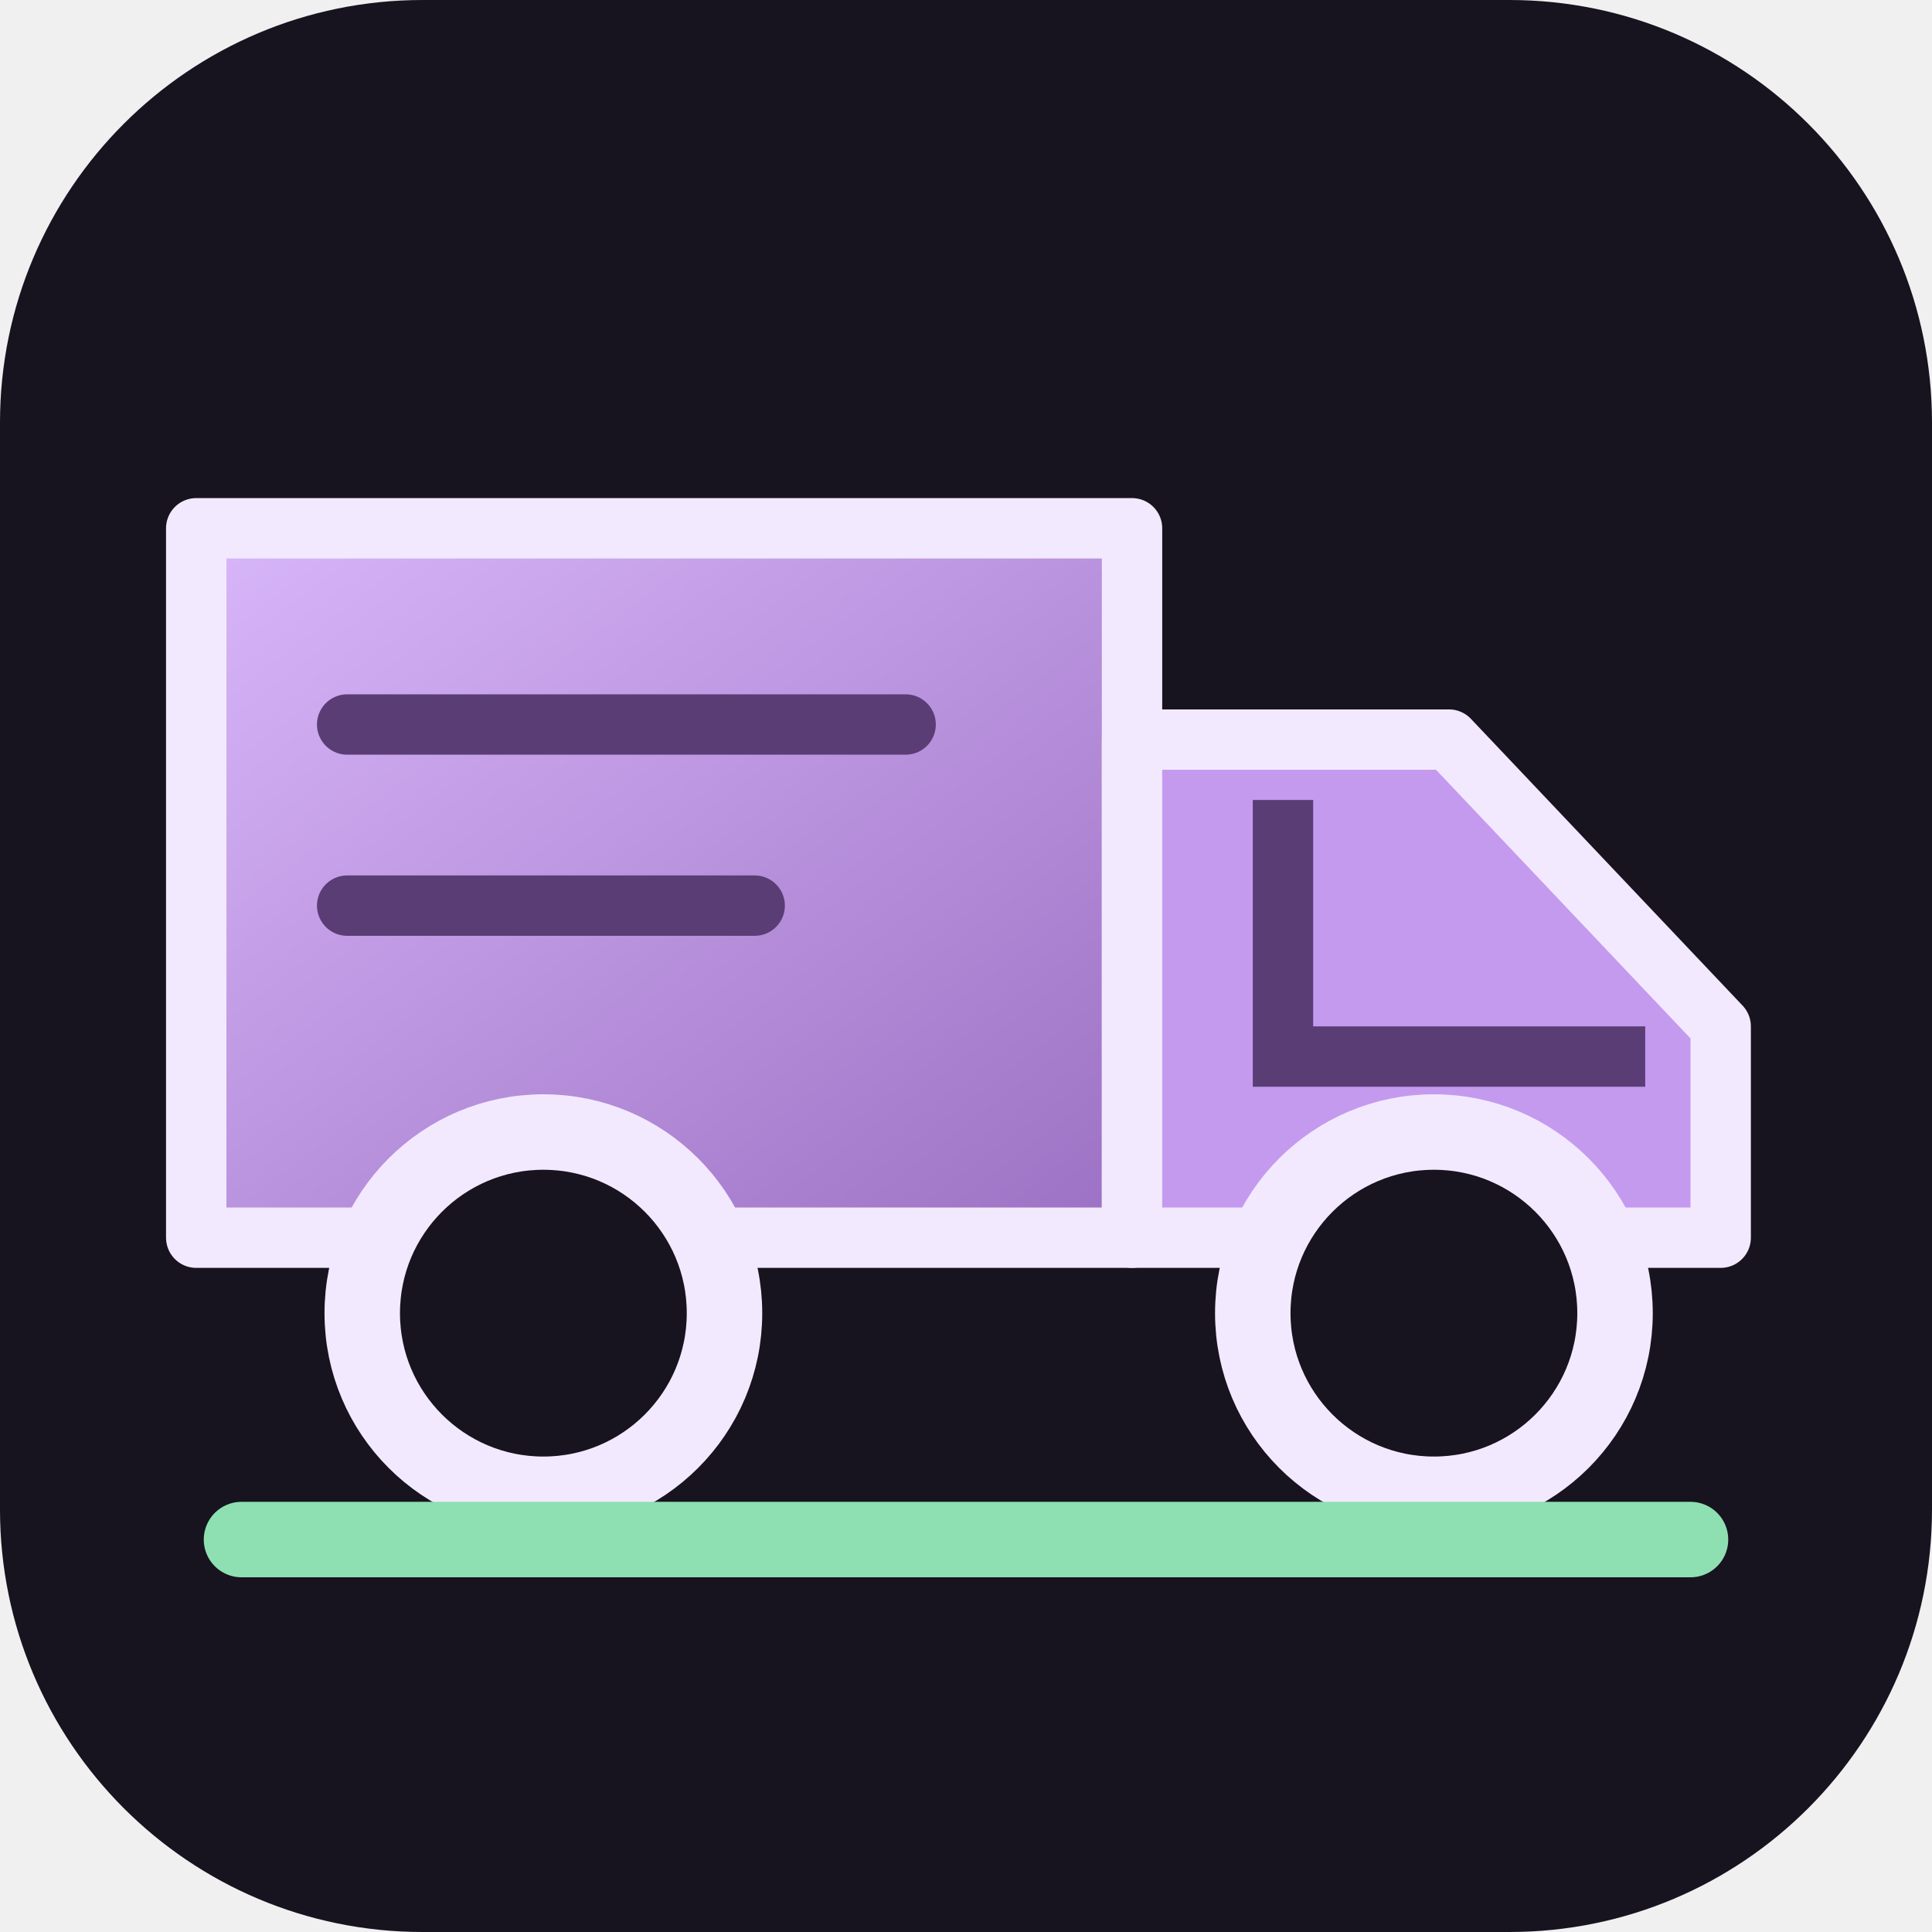
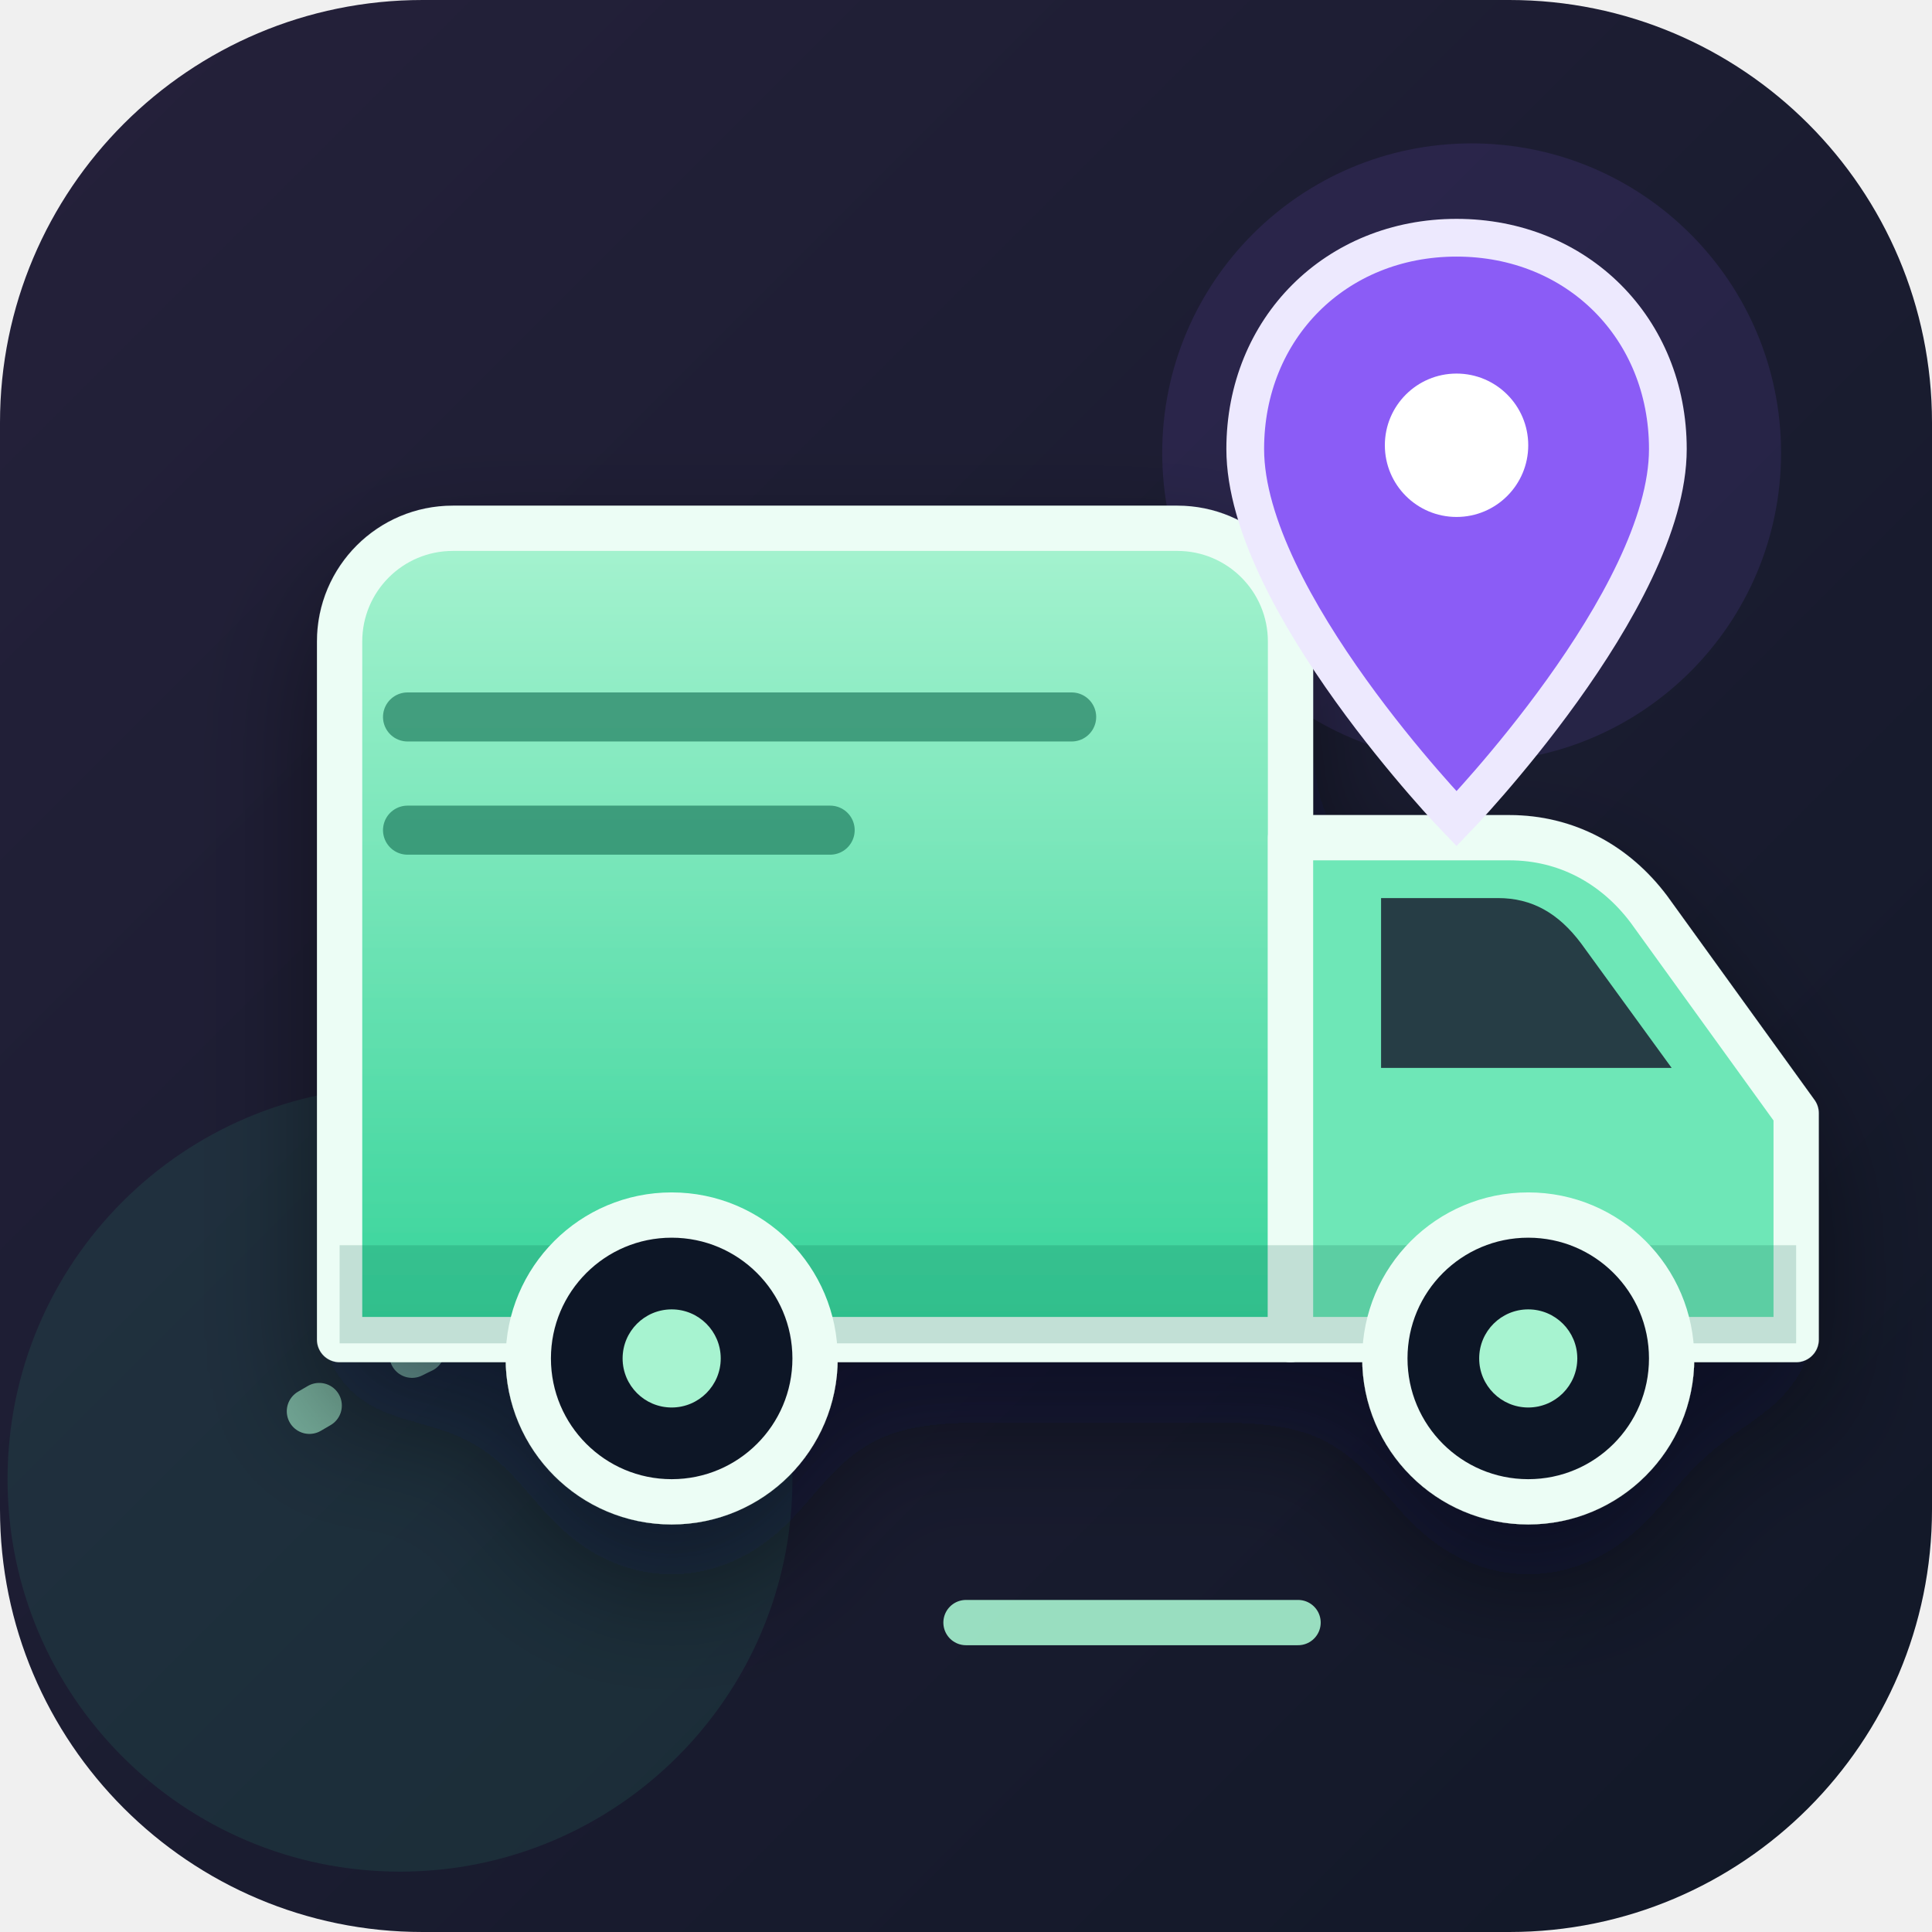
- <svg xmlns="http://www.w3.org/2000/svg" viewBox="0 0 128 128">
+ <svg xmlns="http://www.w3.org/2000/svg" viewBox="0 0 512 512">
  <defs>
-     <linearGradient id="g" x1="0" y1="0" x2="1" y2="1">
-       <stop stop-color="#d9b7fa" />
-       <stop offset="1" stop-color="#9b70c3" />
+     <linearGradient id="bg" x1="0" y1="0" x2="1" y2="1">
+       <stop offset="0" stop-color="#25213b" />
+       <stop offset="1" stop-color="#111827" />
    </linearGradient>
+     <linearGradient id="truck" x1="0" y1="0" x2="0" y2="1">
+       <stop offset="0" stop-color="#a7f3d0" />
+       <stop offset="1" stop-color="#34d399" />
+     </linearGradient>
+     <linearGradient id="glass" x1="0" y1="0" x2="1" y2="1">
+       <stop offset="0" stop-color="#ffffff" stop-opacity=".24" />
+       <stop offset="1" stop-color="#ffffff" stop-opacity=".04" />
+     </linearGradient>
+     <filter id="shadow" x="-20%" y="-20%" width="140%" height="150%">
+       <feDropShadow dx="0" dy="16" stdDeviation="16" flood-color="#050816" flood-opacity=".45" />
+     </filter>
  </defs>
-   <rect width="128" height="128" rx="28" fill="#17131f" />
-   <path d="M13 35h62v47H13z" fill="url(#g)" stroke="#f3e9ff" stroke-width="4" stroke-linejoin="round" />
-   <path d="M75 49h21l18 19v14H75z" fill="#c49aef" stroke="#f3e9ff" stroke-width="4" stroke-linejoin="round" />
-   <path d="M85 53v17h24" fill="none" stroke="#5a3d74" stroke-width="4" />
-   <circle cx="36" cy="87" r="12" fill="#17131f" stroke="#f3e9ff" stroke-width="5" />
-   <circle cx="95" cy="87" r="12" fill="#17131f" stroke="#f3e9ff" stroke-width="5" />
-   <path d="M23 48h37M23 60h27" stroke="#5a3d74" stroke-width="4" stroke-linecap="round" />
-   <path d="M16 102h96" stroke="#8ee0b2" stroke-width="5" stroke-linecap="round" />
+   <rect width="512" height="512" rx="112" fill="url(#bg)" />
+   <circle cx="390" cy="120" r="82" fill="#8b5cf6" opacity=".12" />
+   <circle cx="106" cy="392" r="104" fill="#34d399" opacity=".10" />
+   <path d="M82 374c64-38 110-46 174-36 66 10 108-8 174-54" fill="none" stroke="#a7f3d0" stroke-width="12" stroke-linecap="round" stroke-dasharray="3 28" opacity=".65" />
+   <g filter="url(#shadow)">
+     <path d="M90 170a30 30 0 0 1 30-30h192a30 30 0 0 1 30 30v185H90z" fill="url(#truck)" stroke="#ecfdf5" stroke-width="12" stroke-linejoin="round" />
+     <path d="M342 222h58c15 0 28 7 37 19l39 54v60H342z" fill="#6ee7b7" stroke="#ecfdf5" stroke-width="12" stroke-linejoin="round" />
+     <path d="M366 238h31c9 0 16 4 22 12l24 33h-77z" fill="#1f2937" opacity=".9" />
+     <path d="M108 190h176M108 220h112" stroke="#065f46" stroke-width="13" stroke-linecap="round" opacity=".55" />
+     <path d="M90 330h386v26H90z" fill="#065f46" opacity=".18" />
+     <circle cx="178" cy="360" r="38" fill="#111827" stroke="#ecfdf5" stroke-width="12" />
+     <circle cx="178" cy="360" r="13" fill="#a7f3d0" />
+     <circle cx="405" cy="360" r="38" fill="#111827" stroke="#ecfdf5" stroke-width="12" />
+     <circle cx="405" cy="360" r="13" fill="#a7f3d0" />
+   </g>
+   <g transform="translate(330 75)">
+     <path d="M0 44c0-32 24-56 56-56s56 24 56 56c0 40-56 98-56 98S0 84 0 44z" fill="#8b5cf6" stroke="#ede9fe" stroke-width="10" />
+     <circle cx="56" cy="43" r="19" fill="#fff" />
+   </g>
+   <path d="M256 430h88" stroke="#a7f3d0" stroke-width="12" stroke-linecap="round" opacity=".9" />
</svg>
